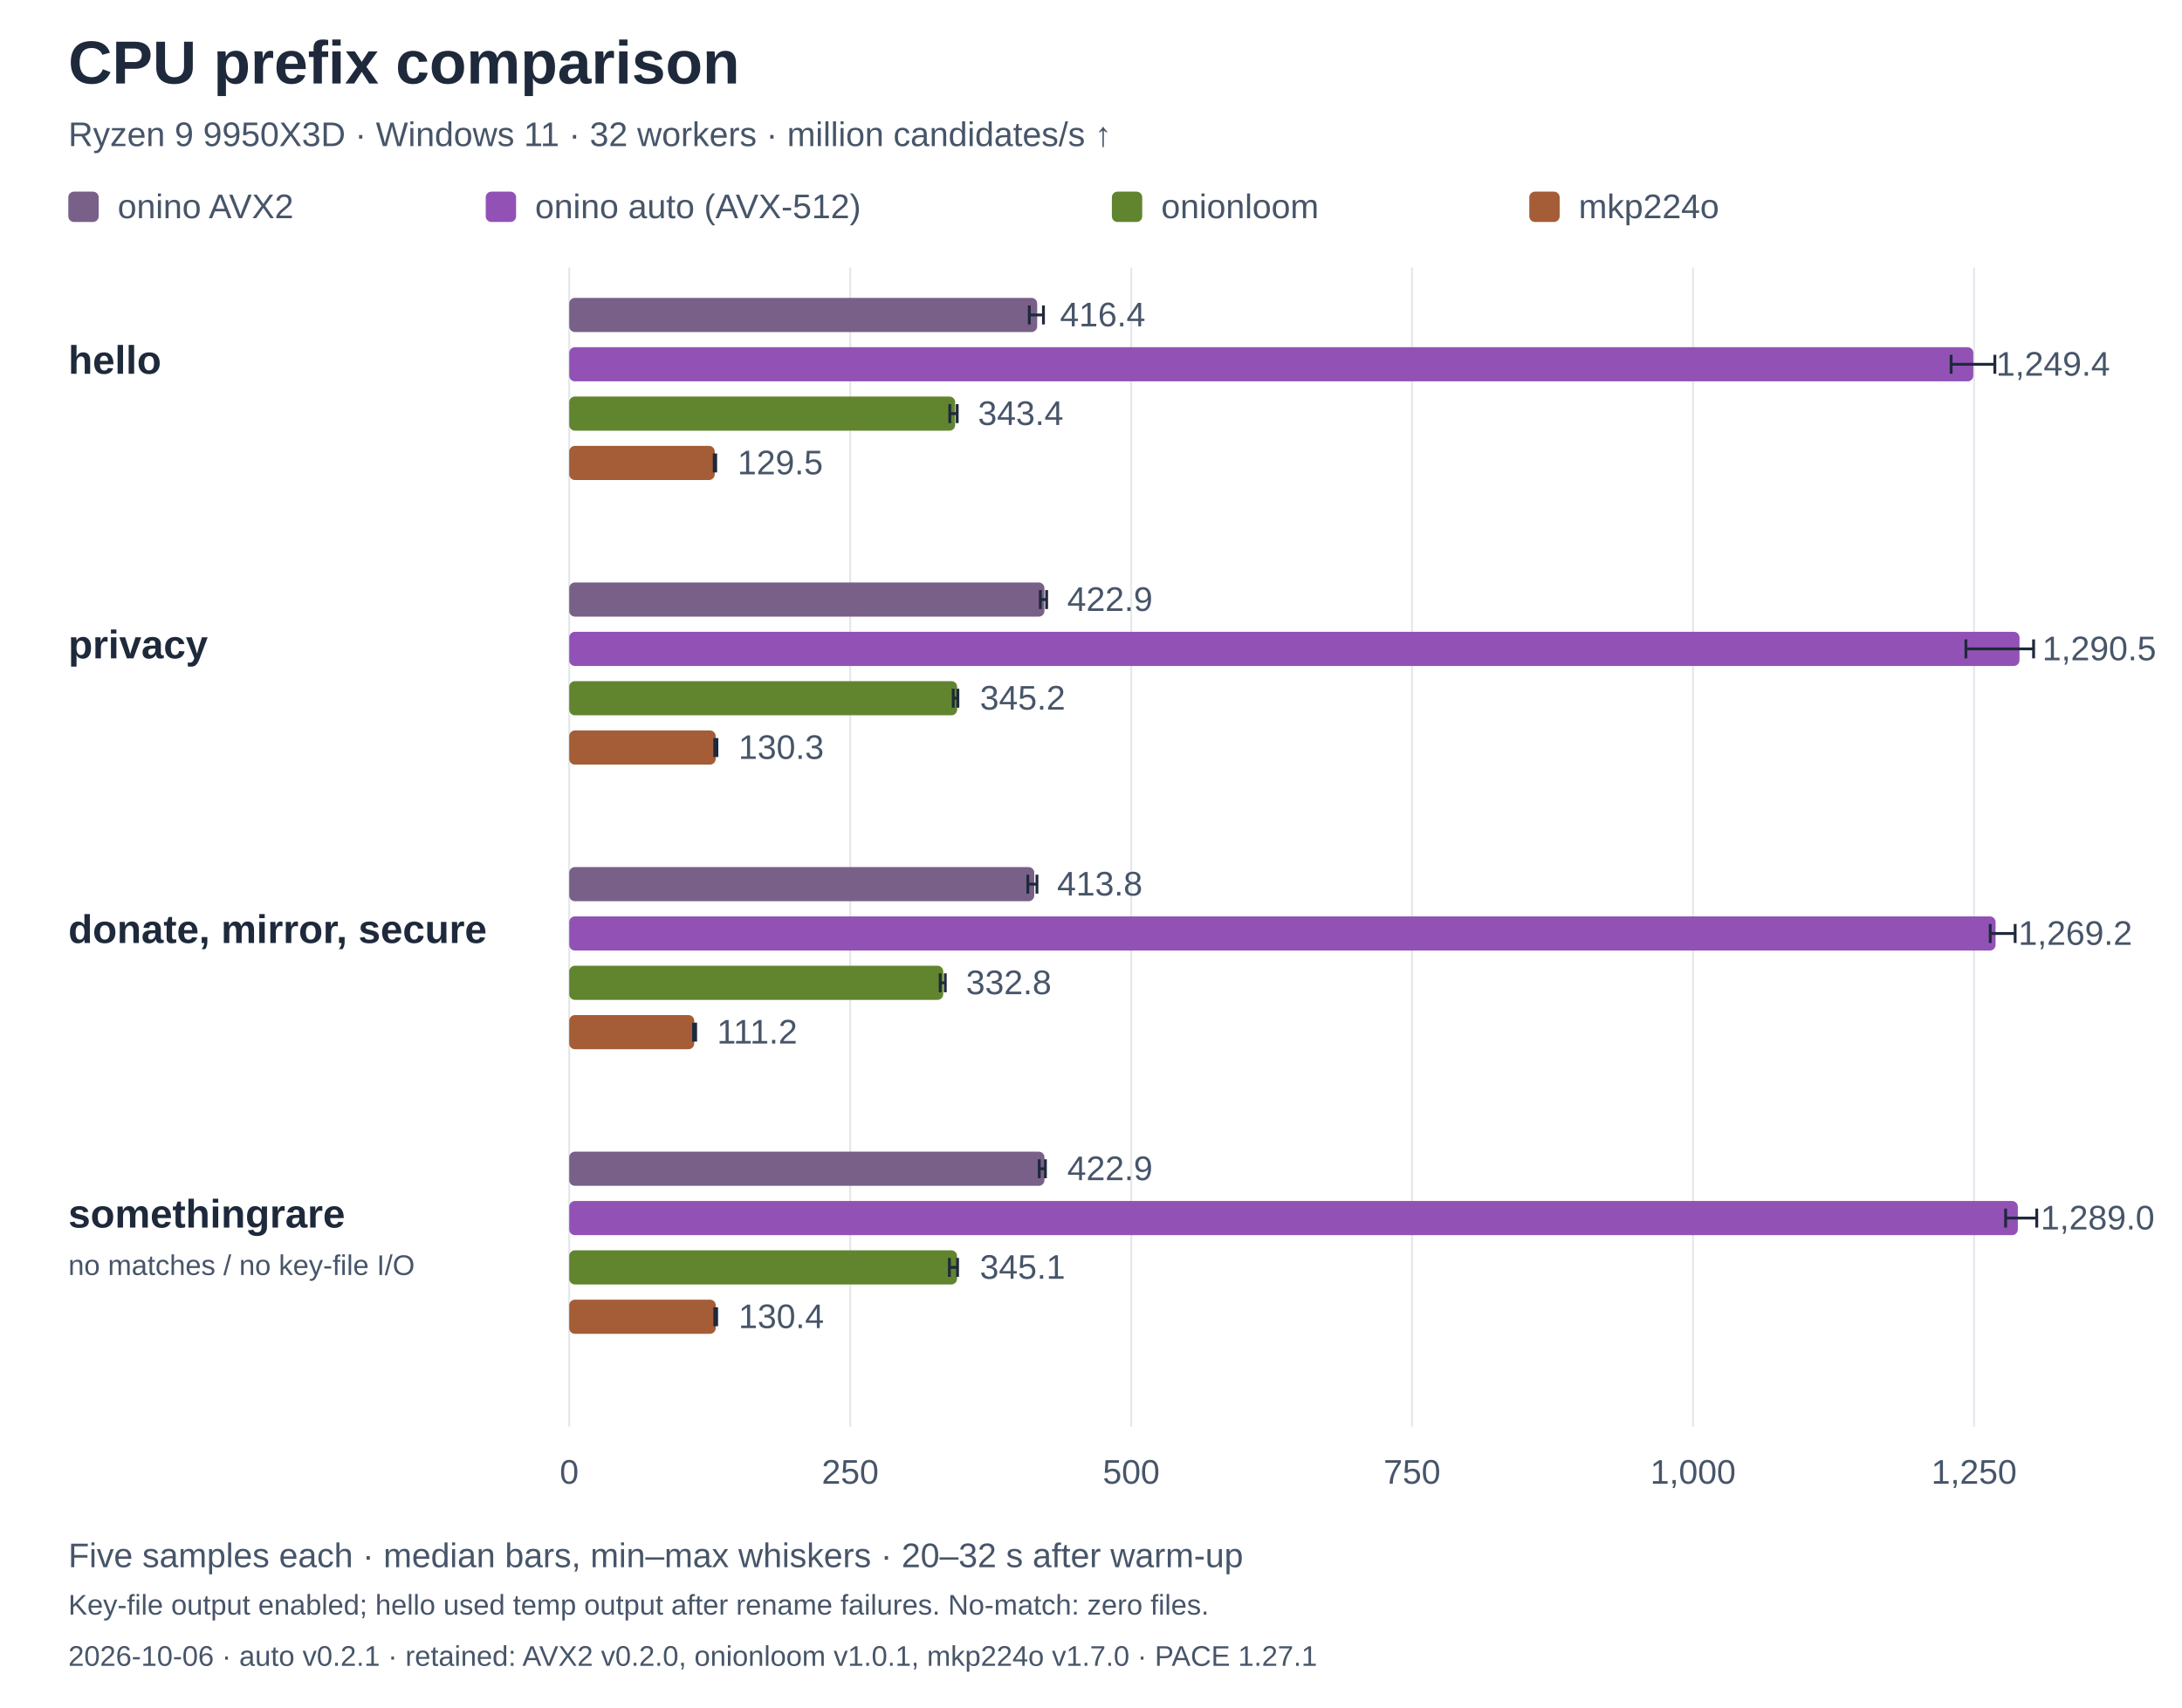
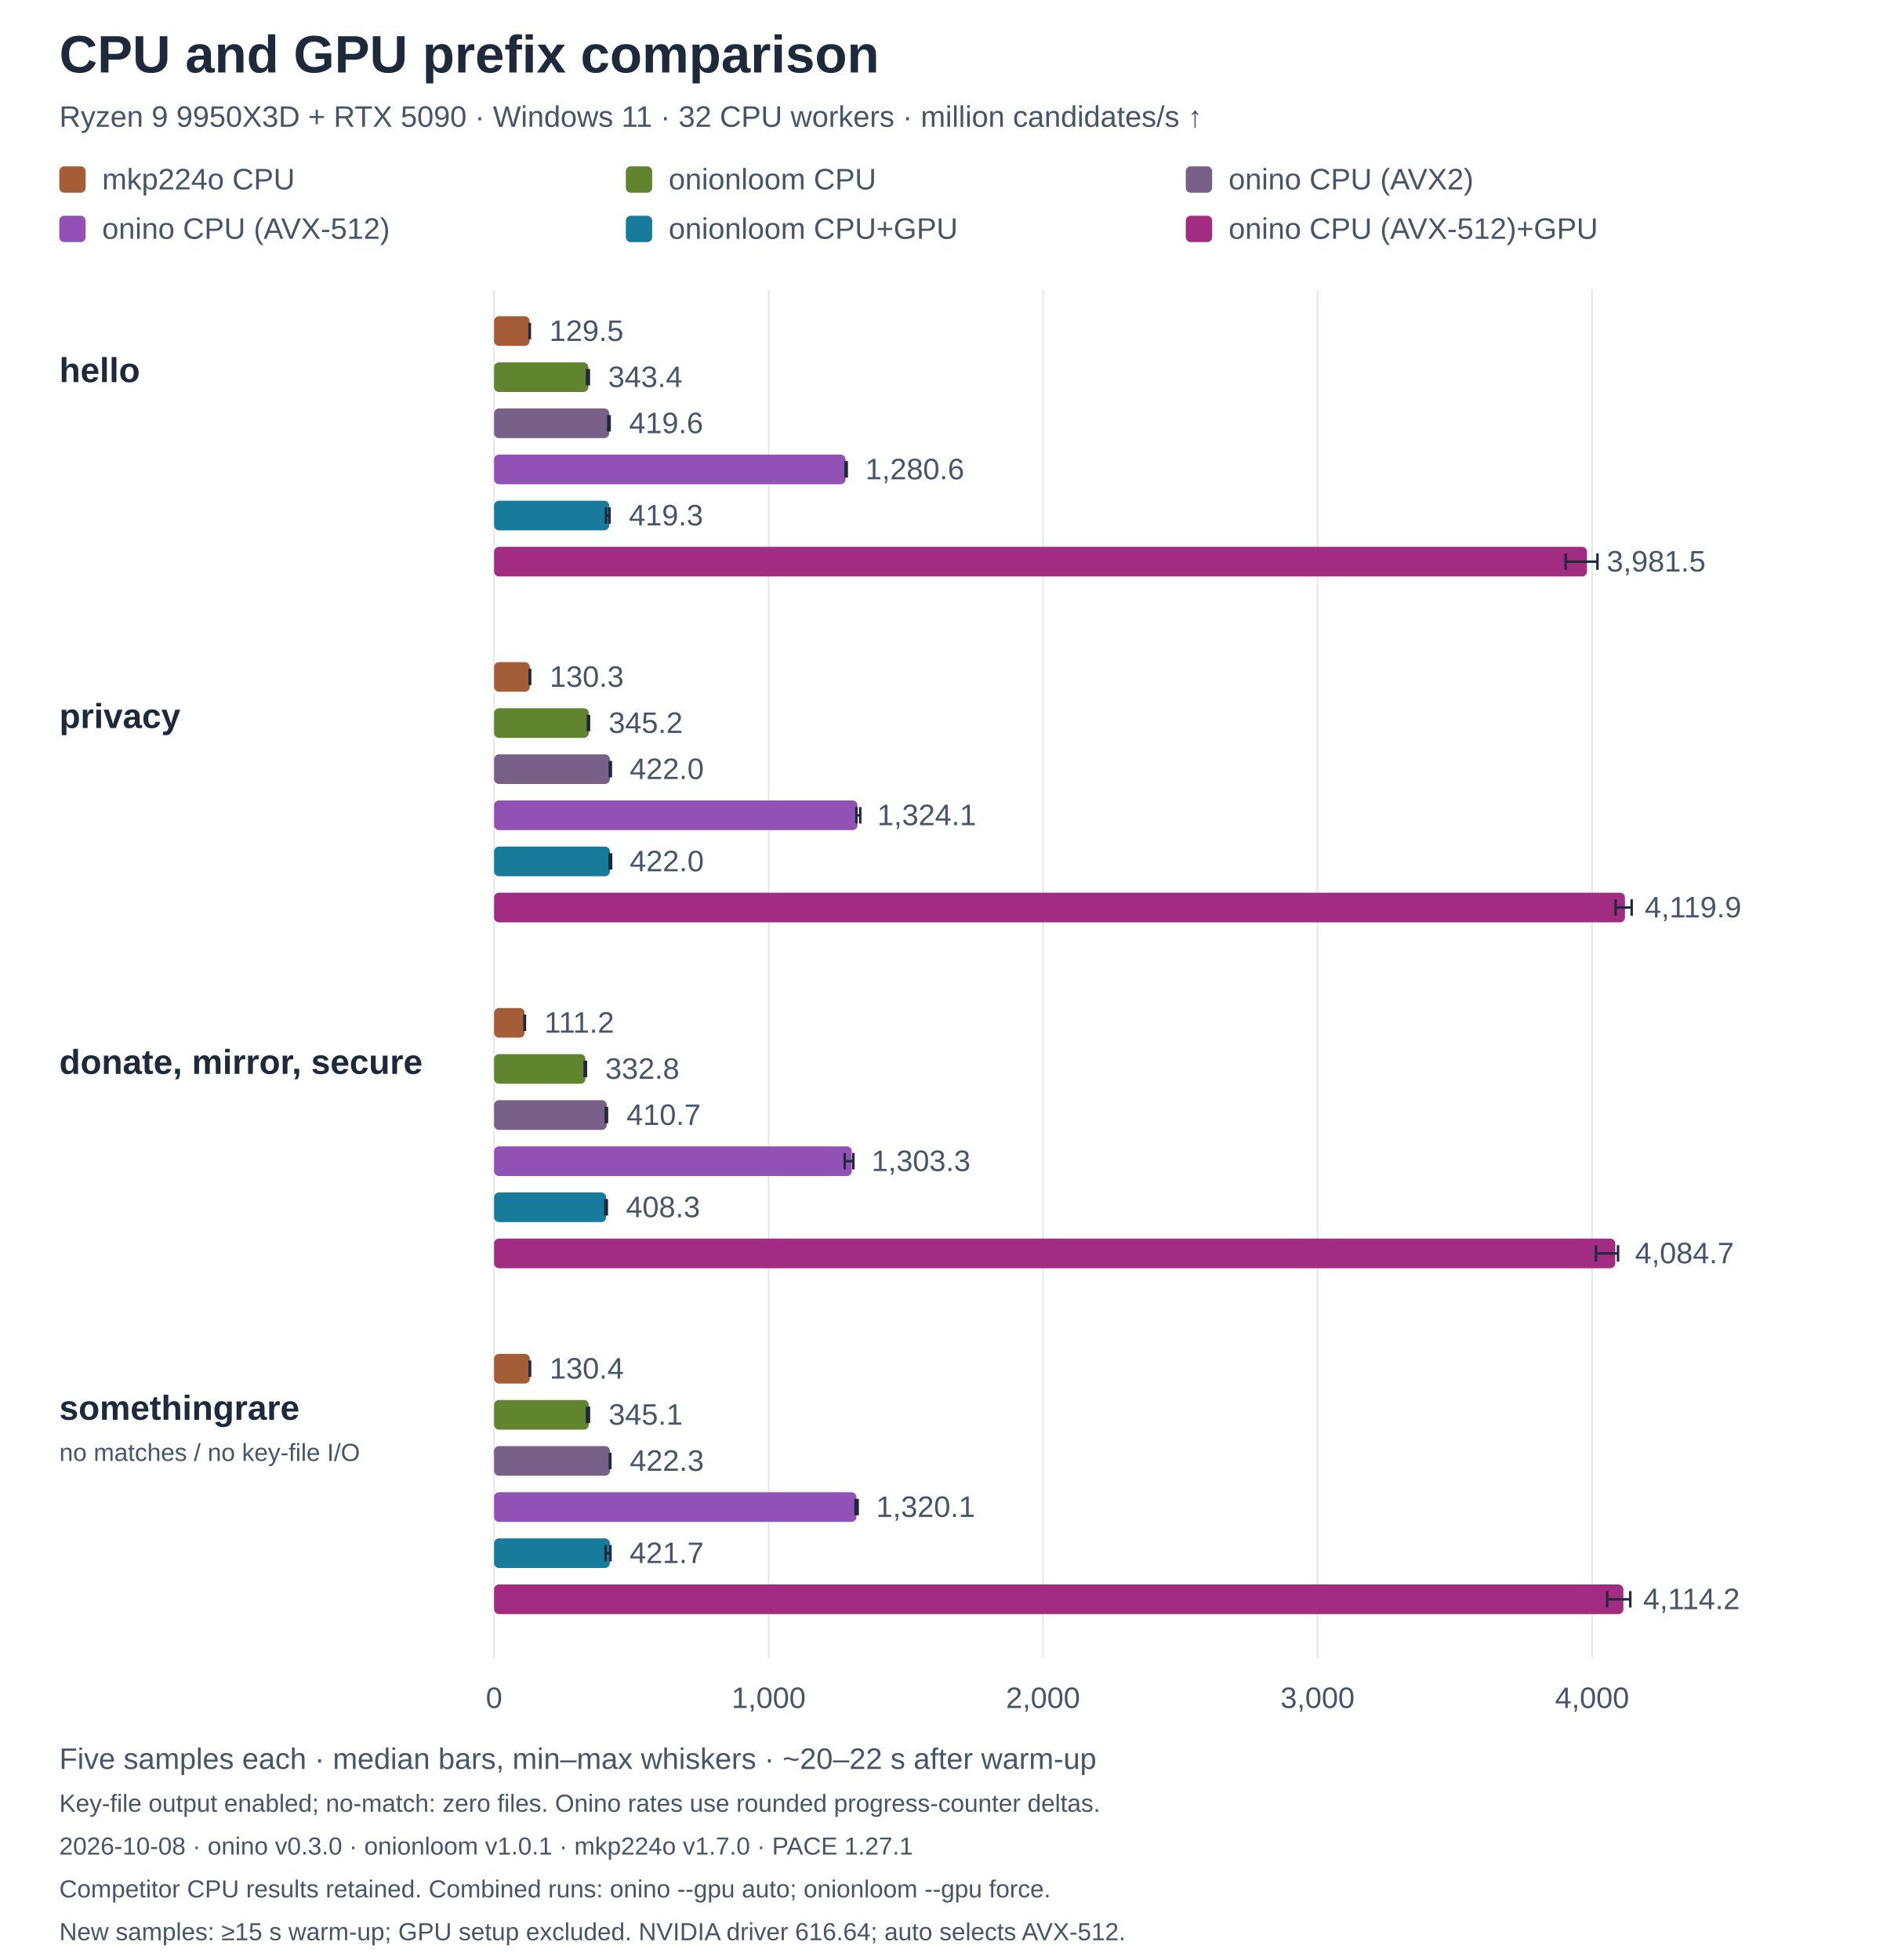
- <svg xmlns="http://www.w3.org/2000/svg" viewBox="0 0 1150 900" role="img" aria-labelledby="title desc">
+ <svg xmlns="http://www.w3.org/2000/svg" viewBox="0 0 1150 1190" role="img" aria-labelledby="title desc">
  <style>svg{color-scheme:light}text{font-family:Segoe UI,Arial,sans-serif;font-size:18px;fill:#475569}.title{font-size:32px;font-weight:600;fill:#1e293b}.heading{font-size:21px;font-weight:600;fill:#1e293b}.small{font-size:15px}.grid{stroke:#8592a3;stroke-opacity:0.22}.series{fill:none;stroke-width:3}.range{fill:none;stroke-width:1.5}</style>
-   <text x="36" y="44" class="title">CPU prefix comparison</text>
-   <text x="36" y="77">Ryzen 9 9950X3D · Windows 11 · 32 workers · million candidates/s ↑</text>
-   <rect x="36" y="101" width="16" height="16" rx="3" fill="#786088" />
-   <text x="62" y="115">onino AVX2</text>
-   <rect x="256" y="101" width="16" height="16" rx="3" fill="#9252b5" />
-   <text x="282" y="115">onino auto (AVX-512)</text>
-   <rect x="586" y="101" width="16" height="16" rx="3" fill="#61852f" />
-   <text x="612" y="115">onionloom</text>
-   <rect x="806" y="101" width="16" height="16" rx="3" fill="#a45d36" />
-   <text x="832" y="115">mkp224o</text>
-   <path d="M300.0,141V752" class="grid" />
-   <text x="300.0" y="782" text-anchor="middle">0</text>
-   <path d="M448.1,141V752" class="grid" />
-   <text x="448.1" y="782" text-anchor="middle">250</text>
-   <path d="M596.2,141V752" class="grid" />
-   <text x="596.2" y="782" text-anchor="middle">500</text>
-   <path d="M744.2,141V752" class="grid" />
-   <text x="744.2" y="782" text-anchor="middle">750</text>
-   <path d="M892.3,141V752" class="grid" />
-   <text x="892.3" y="782" text-anchor="middle">1,000</text>
-   <path d="M1040.4,141V752" class="grid" />
-   <text x="1040.4" y="782" text-anchor="middle">1,250</text>
-   <text x="36" y="197" class="heading">hello</text>
-   <rect x="300" y="157" width="246.64" height="18" rx="3" fill="#786088" />
-   <path d="M542.49,166H549.94M542.49,161v10M549.94,161v10" class="range" stroke="#1e293b" />
-   <text x="558.64" y="172">416.4</text>
-   <rect x="300" y="183" width="740.02" height="18" rx="3" fill="#9252b5" />
-   <path d="M1028.32,192H1051.37M1028.32,187v10M1051.37,187v10" class="range" stroke="#1e293b" />
-   <text x="1052.02" y="198">1,249.4</text>
-   <rect x="300" y="209" width="203.41" height="18" rx="3" fill="#61852f" />
-   <path d="M500.58,218H504.48M500.58,213v10M504.48,213v10" class="range" stroke="#1e293b" />
-   <text x="515.41" y="224">343.4</text>
-   <rect x="300" y="235" width="76.70" height="18" rx="3" fill="#a45d36" />
-   <path d="M376.42,244H377.20M376.42,239v10M377.20,239v10" class="range" stroke="#1e293b" />
-   <text x="388.70" y="250">129.5</text>
-   <text x="36" y="347" class="heading">privacy</text>
-   <rect x="300" y="307" width="250.46" height="18" rx="3" fill="#786088" />
-   <path d="M548.30,316H551.61M548.30,311v10M551.61,311v10" class="range" stroke="#1e293b" />
-   <text x="562.46" y="322">422.9</text>
-   <rect x="300" y="333" width="764.36" height="18" rx="3" fill="#9252b5" />
-   <path d="M1036.11,342H1071.78M1036.11,337v10M1071.78,337v10" class="range" stroke="#1e293b" />
-   <text x="1076.36" y="348">1,290.5</text>
-   <rect x="300" y="359" width="204.46" height="18" rx="3" fill="#61852f" />
-   <path d="M502.38,368H504.84M502.38,363v10M504.84,363v10" class="range" stroke="#1e293b" />
-   <text x="516.46" y="374">345.2</text>
-   <rect x="300" y="385" width="77.19" height="18" rx="3" fill="#a45d36" />
-   <path d="M376.70,394H377.84M376.70,389v10M377.84,389v10" class="range" stroke="#1e293b" />
-   <text x="389.19" y="400">130.3</text>
-   <text x="36" y="497" class="heading">donate, mirror, secure</text>
-   <rect x="300" y="457" width="245.10" height="18" rx="3" fill="#786088" />
-   <path d="M541.72,466H546.51M541.72,461v10M546.51,461v10" class="range" stroke="#1e293b" />
-   <text x="557.10" y="472">413.8</text>
-   <rect x="300" y="483" width="751.75" height="18" rx="3" fill="#9252b5" />
-   <path d="M1048.92,492H1062.06M1048.92,487v10M1062.06,487v10" class="range" stroke="#1e293b" />
-   <text x="1063.75" y="498">1,269.2</text>
-   <rect x="300" y="509" width="197.12" height="18" rx="3" fill="#61852f" />
-   <path d="M495.51,518H498.20M495.51,513v10M498.20,513v10" class="range" stroke="#1e293b" />
-   <text x="509.12" y="524">332.8</text>
-   <rect x="300" y="535" width="65.89" height="18" rx="3" fill="#a45d36" />
-   <path d="M365.52,544H366.64M365.52,539v10M366.64,539v10" class="range" stroke="#1e293b" />
-   <text x="377.89" y="550">111.2</text>
-   <text x="36" y="647" class="heading">somethingrare</text>
-   <text x="36" y="672" class="small">no matches / no key-file I/O</text>
-   <rect x="300" y="607" width="250.47" height="18" rx="3" fill="#786088" />
-   <path d="M547.72,616H550.96M547.72,611v10M550.96,611v10" class="range" stroke="#1e293b" />
-   <text x="562.47" y="622">422.9</text>
-   <rect x="300" y="633" width="763.48" height="18" rx="3" fill="#9252b5" />
-   <path d="M1057.04,642H1073.45M1057.04,637v10M1073.45,637v10" class="range" stroke="#1e293b" />
-   <text x="1075.48" y="648">1,289.0</text>
-   <rect x="300" y="659" width="204.40" height="18" rx="3" fill="#61852f" />
-   <path d="M500.38,668H504.67M500.38,663v10M504.67,663v10" class="range" stroke="#1e293b" />
-   <text x="516.40" y="674">345.1</text>
-   <rect x="300" y="685" width="77.23" height="18" rx="3" fill="#a45d36" />
-   <path d="M376.72,694H377.70M376.72,689v10M377.70,689v10" class="range" stroke="#1e293b" />
-   <text x="389.23" y="700">130.4</text>
-   <text x="36" y="826">Five samples each · median bars, min–max whiskers · 20–32 s after warm-up</text>
-   <text x="36" y="851" class="small">Key-file output enabled; hello used temp output after rename failures. No-match: zero files.</text>
-   <text x="36" y="878" class="small">2026-10-06 · auto v0.2.1 · retained: AVX2 v0.2.0, onionloom v1.0.1, mkp224o v1.7.0 · PACE 1.27.1</text>
+   <text x="36" y="44" class="title">CPU and GPU prefix comparison</text>
+   <text x="36" y="77">Ryzen 9 9950X3D + RTX 5090 · Windows 11 · 32 CPU workers · million candidates/s ↑</text>
+   <rect x="36" y="101" width="16" height="16" rx="3" fill="#a45d36" />
+   <text x="62" y="115">mkp224o CPU</text>
+   <rect x="380" y="101" width="16" height="16" rx="3" fill="#61852f" />
+   <text x="406" y="115">onionloom CPU</text>
+   <rect x="720" y="101" width="16" height="16" rx="3" fill="#786088" />
+   <text x="746" y="115">onino CPU (AVX2)</text>
+   <rect x="36" y="131" width="16" height="16" rx="3" fill="#9252b5" />
+   <text x="62" y="145">onino CPU (AVX-512)</text>
+   <rect x="380" y="131" width="16" height="16" rx="3" fill="#187b9c" />
+   <text x="406" y="145">onionloom CPU+GPU</text>
+   <rect x="720" y="131" width="16" height="16" rx="3" fill="#a22c82" />
+   <text x="746" y="145">onino CPU (AVX-512)+GPU</text>
+   <path d="M300.0,176V1007" class="grid" />
+   <text x="300.0" y="1037" text-anchor="middle">0</text>
+   <path d="M466.7,176V1007" class="grid" />
+   <text x="466.7" y="1037" text-anchor="middle">1,000</text>
+   <path d="M633.3,176V1007" class="grid" />
+   <text x="633.3" y="1037" text-anchor="middle">2,000</text>
+   <path d="M800.0,176V1007" class="grid" />
+   <text x="800.0" y="1037" text-anchor="middle">3,000</text>
+   <path d="M966.7,176V1007" class="grid" />
+   <text x="966.7" y="1037" text-anchor="middle">4,000</text>
+   <text x="36" y="232" class="heading">hello</text>
+   <rect x="300" y="192" width="21.58" height="18" rx="3" fill="#a45d36" />
+   <path d="M321.50,201H321.72M321.50,196v10M321.72,196v10" class="range" stroke="#1e293b" />
+   <text x="333.58" y="207">129.5</text>
+   <rect x="300" y="220" width="57.24" height="18" rx="3" fill="#61852f" />
+   <path d="M356.44,229H357.54M356.44,224v10M357.54,224v10" class="range" stroke="#1e293b" />
+   <text x="369.24" y="235">343.4</text>
+   <rect x="300" y="248" width="69.93" height="18" rx="3" fill="#786088" />
+   <path d="M369.35,257H370.15M369.35,252v10M370.15,252v10" class="range" stroke="#1e293b" />
+   <text x="381.93" y="263">419.6</text>
+   <rect x="300" y="276" width="213.43" height="18" rx="3" fill="#9252b5" />
+   <path d="M513.41,285H514.13M513.41,280v10M514.13,280v10" class="range" stroke="#1e293b" />
+   <text x="525.43" y="291">1,280.6</text>
+   <rect x="300" y="304" width="69.88" height="18" rx="3" fill="#187b9c" />
+   <path d="M367.92,313H370.11M367.92,308v10M370.11,308v10" class="range" stroke="#1e293b" />
+   <text x="381.88" y="319">419.3</text>
+   <rect x="300" y="332" width="663.59" height="18" rx="3" fill="#a22c82" />
+   <path d="M950.67,341H969.96M950.67,336v10M969.96,336v10" class="range" stroke="#1e293b" />
+   <text x="975.59" y="347">3,981.5</text>
+   <text x="36" y="442" class="heading">privacy</text>
+   <rect x="300" y="402" width="21.72" height="18" rx="3" fill="#a45d36" />
+   <path d="M321.58,411H321.90M321.58,406v10M321.90,406v10" class="range" stroke="#1e293b" />
+   <text x="333.72" y="417">130.3</text>
+   <rect x="300" y="430" width="57.53" height="18" rx="3" fill="#61852f" />
+   <path d="M356.95,439H357.64M356.95,434v10M357.64,434v10" class="range" stroke="#1e293b" />
+   <text x="369.53" y="445">345.2</text>
+   <rect x="300" y="458" width="70.33" height="18" rx="3" fill="#786088" />
+   <path d="M370.25,467H370.89M370.25,462v10M370.89,462v10" class="range" stroke="#1e293b" />
+   <text x="382.33" y="473">422.0</text>
+   <rect x="300" y="486" width="220.68" height="18" rx="3" fill="#9252b5" />
+   <path d="M519.98,495H522.33M519.98,490v10M522.33,490v10" class="range" stroke="#1e293b" />
+   <text x="532.68" y="501">1,324.1</text>
+   <rect x="300" y="514" width="70.34" height="18" rx="3" fill="#187b9c" />
+   <path d="M370.14,523H371.05M370.14,518v10M371.05,518v10" class="range" stroke="#1e293b" />
+   <text x="382.34" y="529">422.0</text>
+   <rect x="300" y="542" width="686.65" height="18" rx="3" fill="#a22c82" />
+   <path d="M980.96,551H990.73M980.96,546v10M990.73,546v10" class="range" stroke="#1e293b" />
+   <text x="998.65" y="557">4,119.9</text>
+   <text x="36" y="652" class="heading">donate, mirror, secure</text>
+   <rect x="300" y="612" width="18.54" height="18" rx="3" fill="#a45d36" />
+   <path d="M318.44,621H318.75M318.44,616v10M318.75,616v10" class="range" stroke="#1e293b" />
+   <text x="330.54" y="627">111.2</text>
+   <rect x="300" y="640" width="55.47" height="18" rx="3" fill="#61852f" />
+   <path d="M355.01,649H355.77M355.01,644v10M355.77,644v10" class="range" stroke="#1e293b" />
+   <text x="367.47" y="655">332.8</text>
+   <rect x="300" y="668" width="68.45" height="18" rx="3" fill="#786088" />
+   <path d="M367.81,677H368.56M367.81,672v10M368.56,672v10" class="range" stroke="#1e293b" />
+   <text x="380.45" y="683">410.7</text>
+   <rect x="300" y="696" width="217.21" height="18" rx="3" fill="#9252b5" />
+   <path d="M512.91,705H518.18M512.91,700v10M518.18,700v10" class="range" stroke="#1e293b" />
+   <text x="529.21" y="711">1,303.3</text>
+   <rect x="300" y="724" width="68.05" height="18" rx="3" fill="#187b9c" />
+   <path d="M367.55,733H368.44M367.55,728v10M368.44,728v10" class="range" stroke="#1e293b" />
+   <text x="380.05" y="739">408.3</text>
+   <rect x="300" y="752" width="680.78" height="18" rx="3" fill="#a22c82" />
+   <path d="M969.07,761H982.46M969.07,756v10M982.46,756v10" class="range" stroke="#1e293b" />
+   <text x="992.78" y="767">4,084.7</text>
+   <text x="36" y="862" class="heading">somethingrare</text>
+   <text x="36" y="887" class="small">no matches / no key-file I/O</text>
+   <rect x="300" y="822" width="21.73" height="18" rx="3" fill="#a45d36" />
+   <path d="M321.59,831H321.86M321.59,826v10M321.86,826v10" class="range" stroke="#1e293b" />
+   <text x="333.73" y="837">130.4</text>
+   <rect x="300" y="850" width="57.52" height="18" rx="3" fill="#61852f" />
+   <path d="M356.39,859H357.59M356.39,854v10M357.59,854v10" class="range" stroke="#1e293b" />
+   <text x="369.52" y="865">345.1</text>
+   <rect x="300" y="878" width="70.38" height="18" rx="3" fill="#786088" />
+   <path d="M370.28,887H370.59M370.28,882v10M370.59,882v10" class="range" stroke="#1e293b" />
+   <text x="382.38" y="893">422.3</text>
+   <rect x="300" y="906" width="220.02" height="18" rx="3" fill="#9252b5" />
+   <path d="M519.46,915H520.76M519.46,910v10M520.76,910v10" class="range" stroke="#1e293b" />
+   <text x="532.02" y="921">1,320.1</text>
+   <rect x="300" y="934" width="70.28" height="18" rx="3" fill="#187b9c" />
+   <path d="M367.68,943H370.65M367.68,938v10M370.65,938v10" class="range" stroke="#1e293b" />
+   <text x="382.28" y="949">421.7</text>
+   <rect x="300" y="962" width="685.69" height="18" rx="3" fill="#a22c82" />
+   <path d="M975.84,971H989.89M975.84,966v10M989.89,966v10" class="range" stroke="#1e293b" />
+   <text x="997.69" y="977">4,114.2</text>
+   <text x="36" y="1074">Five samples each · median bars, min–max whiskers · ~20–22 s after warm-up</text>
+   <text x="36" y="1100" class="small">Key-file output enabled; no-match: zero files. Onino rates use rounded progress-counter deltas.</text>
+   <text x="36" y="1126" class="small">2026-10-08 · onino v0.3.0 · onionloom v1.0.1 · mkp224o v1.7.0 · PACE 1.27.1</text>
+   <text x="36" y="1152" class="small">Competitor CPU results retained. Combined runs: onino --gpu auto; onionloom --gpu force.</text>
+   <text x="36" y="1178" class="small">New samples: ≥15 s warm-up; GPU setup excluded. NVIDIA driver 616.64; auto selects AVX-512.</text>
</svg>
